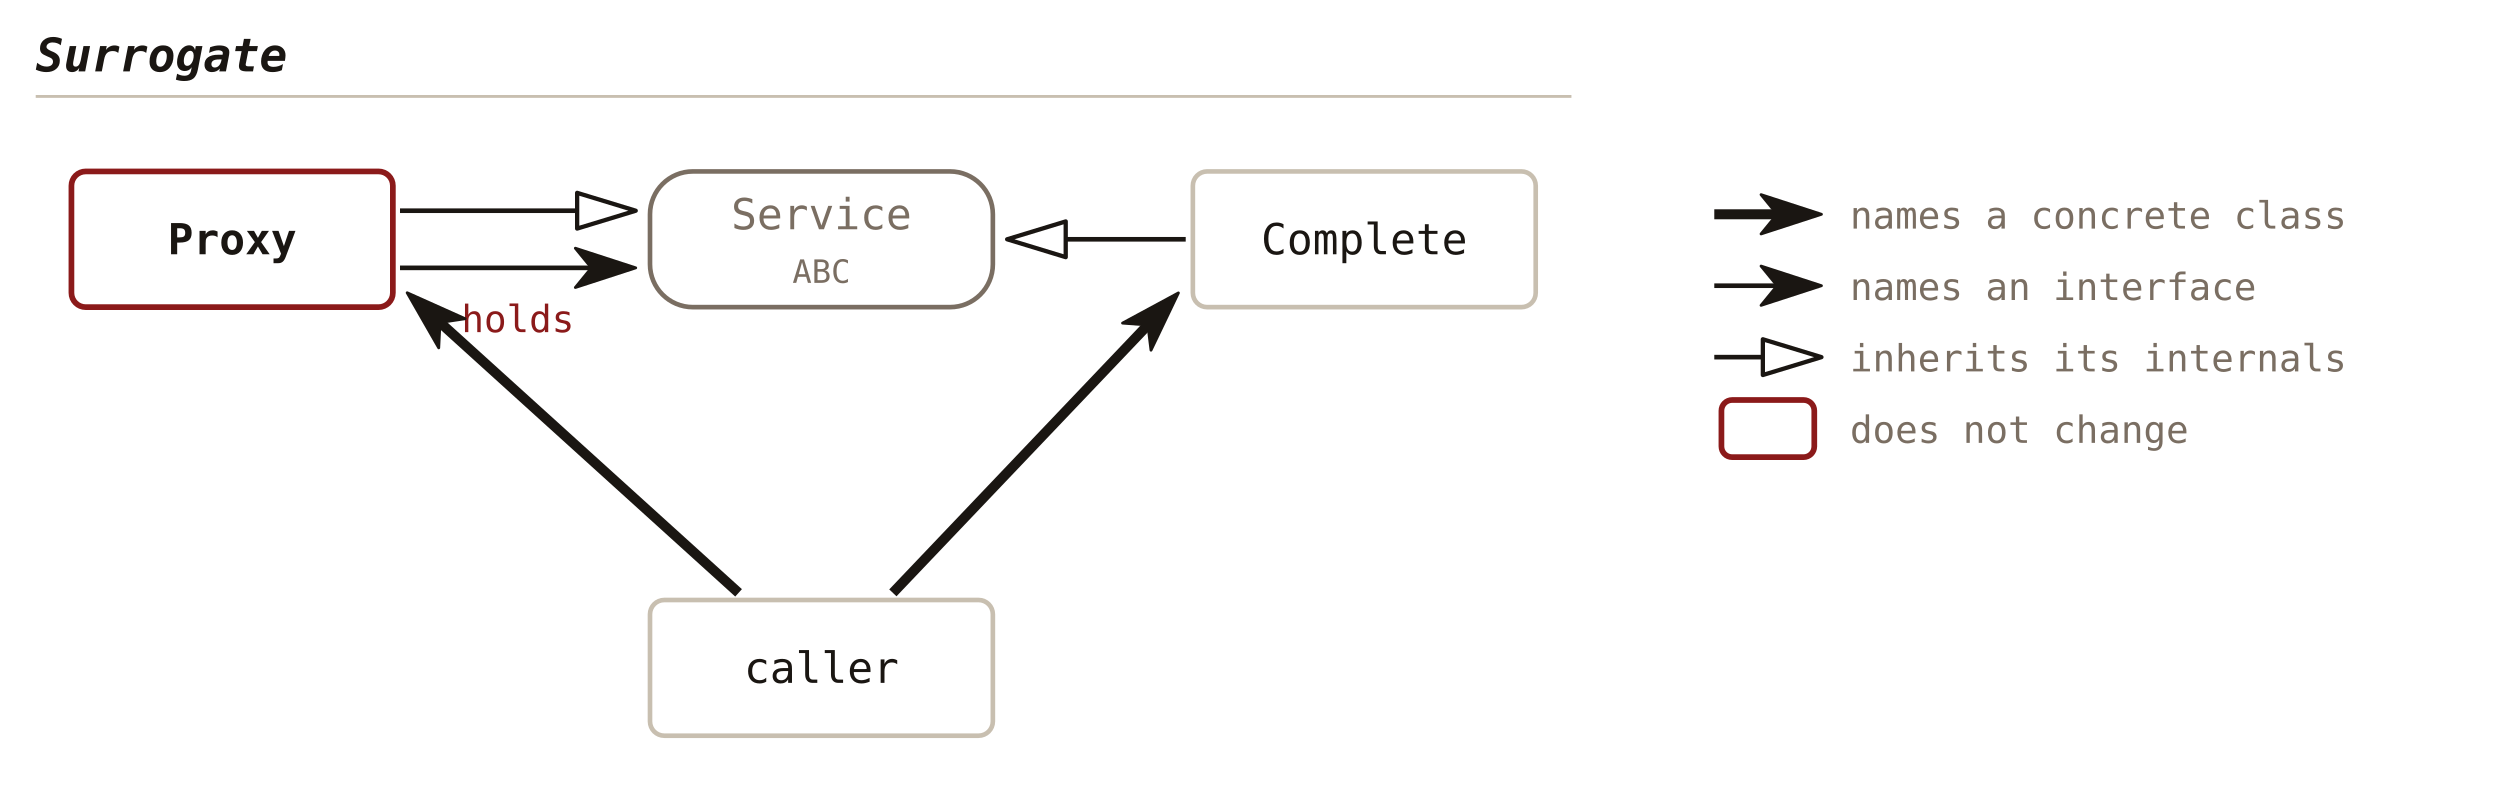
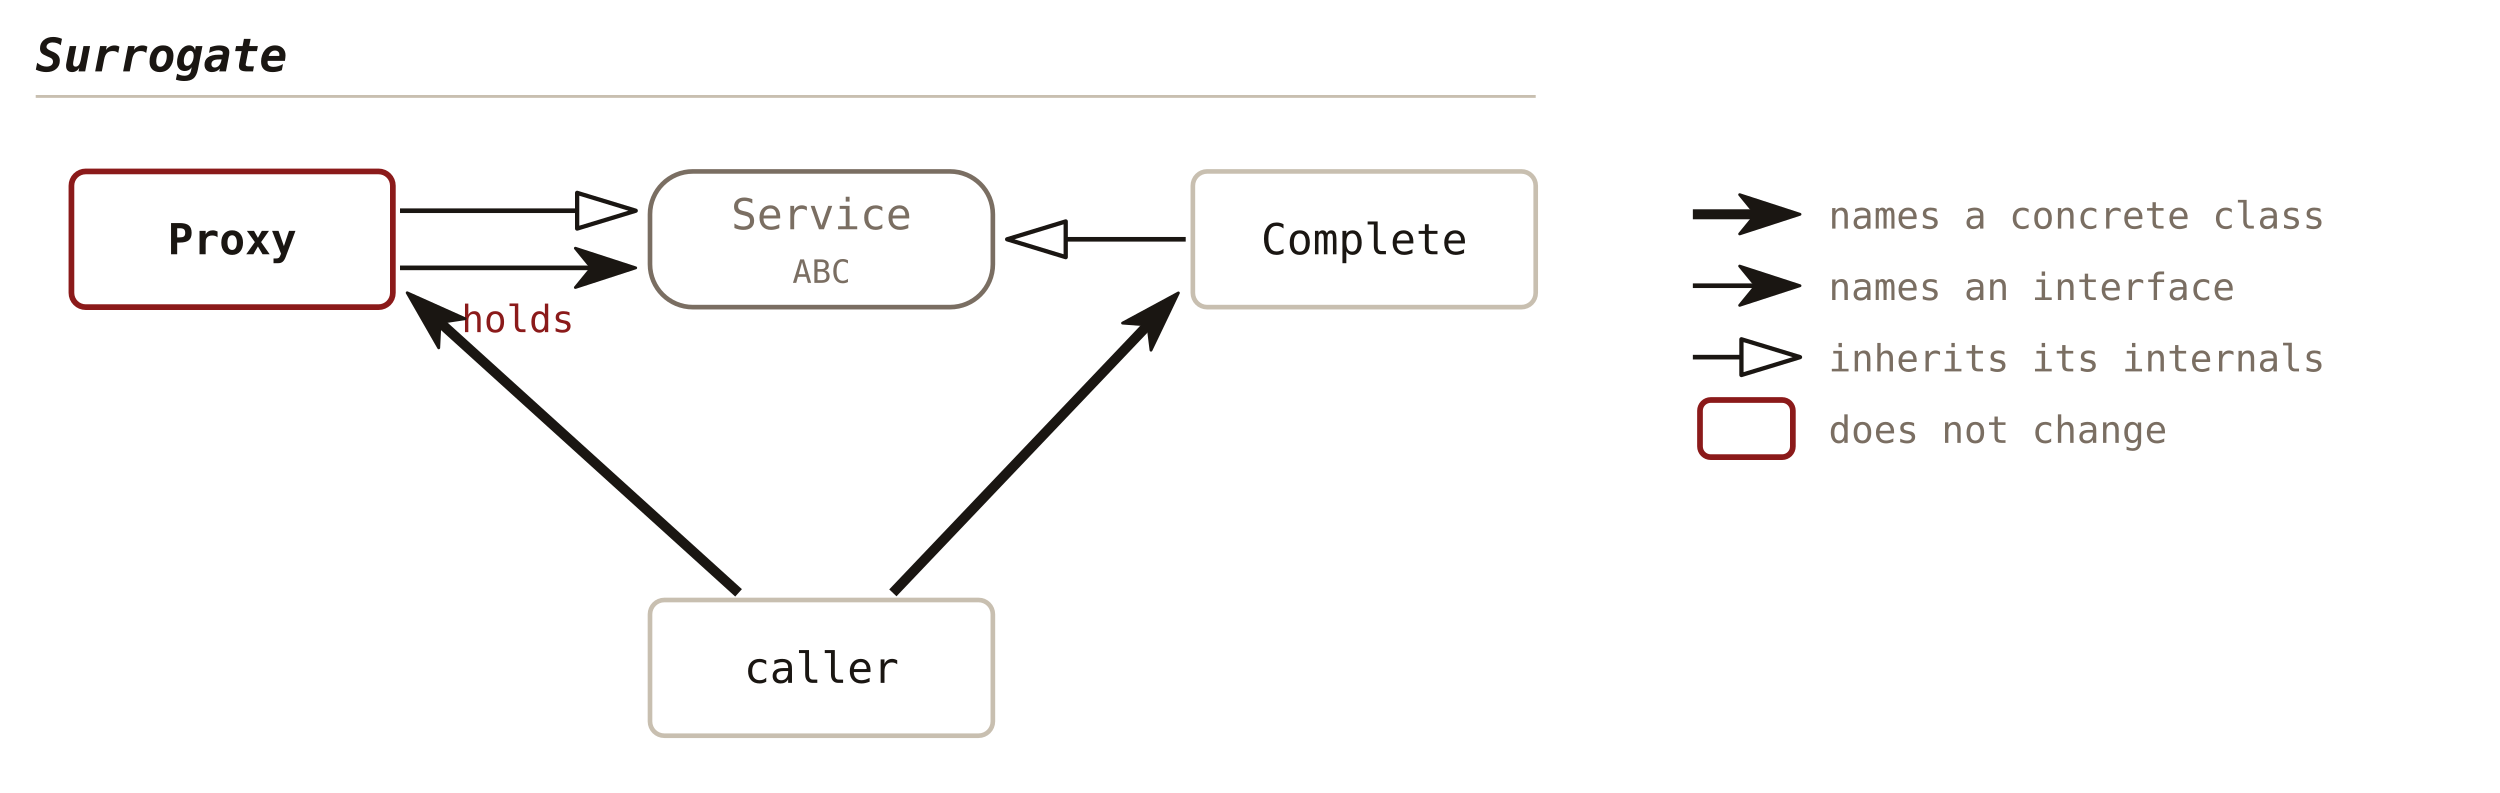
<svg xmlns="http://www.w3.org/2000/svg" viewBox="0 0 700 222" font-family="'JetBrains Mono', Consolas, monospace">
  <defs>
    <marker id="c26-solid" viewBox="0 0 18 12" refX="5" refY="6" markerWidth="18" markerHeight="12" orient="auto" markerUnits="userSpaceOnUse">
      <path d="M0.5,0.5 L17.4,6 L0.5,11.5 L5,6 Z" fill="#1a1612" stroke="#1a1612" stroke-width="0.8" stroke-linejoin="round" />
    </marker>
    <marker id="c26-hollow" viewBox="0 0 18 12" refX="1" refY="6" markerWidth="18" markerHeight="12" orient="auto" markerUnits="userSpaceOnUse">
      <path d="M1,1 L17.4,6 L1,11 Z" fill="none" stroke="#1a1612" stroke-width="1.2" stroke-linejoin="round" />
    </marker>
    <marker id="c26-hollow-muted" viewBox="0 0 18 12" refX="1" refY="6" markerWidth="18" markerHeight="12" orient="auto" markerUnits="userSpaceOnUse">
      <path d="M1,1 L17.4,6 L1,11 Z" fill="none" stroke="#7a6e62" stroke-width="1.2" stroke-linejoin="round" />
    </marker>
  </defs>
  <text x="10" y="20" font-size="13" font-weight="bold" font-style="italic" fill="#1a1612" text-anchor="start">Surrogate</text>
-   <line x1="10" y1="27" x2="440" y2="27" stroke="#c8bfb0" stroke-width="0.8" />
+   <line x1="10" y1="27" x2="430" y2="27" stroke="#c8bfb0" stroke-width="0.8" />
  <rect x="20" y="48" width="90" height="38" fill="none" stroke="#8b1a1a" stroke-width="1.6" rx="4" />
  <text x="65.0" y="71.2" font-size="12" font-weight="bold" fill="#1a1612" text-anchor="middle">Proxy</text>
  <rect x="182" y="48" width="96" height="38" fill="none" stroke="#7a6e62" stroke-width="1.3" rx="12" />
  <text x="230.0" y="64.2" font-size="12" fill="#7a6e62" text-anchor="middle">Service</text>
  <text x="230.0" y="79.2" font-size="9" fill="#7a6e62" text-anchor="middle">ABC</text>
  <rect x="334" y="48" width="96" height="38" fill="none" stroke="#c8bfb0" stroke-width="1.3" rx="4" />
  <text x="382.0" y="71.2" font-size="12" fill="#1a1612" text-anchor="middle">Complete</text>
  <rect x="182" y="168" width="96" height="38" fill="none" stroke="#c8bfb0" stroke-width="1.3" rx="4" />
  <text x="230.0" y="191.2" font-size="12" fill="#1a1612" text-anchor="middle">caller</text>
  <line x1="112.0" y1="59.0" x2="161.6" y2="59.0" stroke="#1a1612" stroke-width="1.3" marker-end="url(#c26-hollow)" />
  <line x1="112.0" y1="75.0" x2="165.6" y2="75.0" stroke="#1a1612" stroke-width="1.3" marker-end="url(#c26-solid)" />
  <text x="145.0" y="93.0" font-size="10.5" fill="#8b1a1a" text-anchor="middle">holds</text>
  <line x1="332.0" y1="67.0" x2="298.4" y2="67.0" stroke="#1a1612" stroke-width="1.3" marker-end="url(#c26-hollow)" />
  <line x1="206.8" y1="166.0" x2="123.2" y2="90.3" stroke="#1a1612" stroke-width="2.8" marker-end="url(#c26-solid)" />
  <line x1="250.0" y1="166.0" x2="321.4" y2="91.0" stroke="#1a1612" stroke-width="2.8" marker-end="url(#c26-solid)" />
-   <line class="legend" x1="480" y1="60" x2="497.6" y2="60" stroke="#1a1612" stroke-width="2.8" marker-end="url(#c26-solid)" />
-   <text x="518" y="64" font-size="10.5" fill="#7a6e62" text-anchor="start">names a concrete class</text>
-   <line class="legend" x1="480" y1="80" x2="497.6" y2="80" stroke="#1a1612" stroke-width="1.3" marker-end="url(#c26-solid)" />
-   <text x="518" y="84" font-size="10.5" fill="#7a6e62" text-anchor="start">names an interface</text>
-   <line class="legend" x1="480" y1="100" x2="493.6" y2="100" stroke="#1a1612" stroke-width="1.3" marker-end="url(#c26-hollow)" />
-   <text x="518" y="104" font-size="10.5" fill="#7a6e62" text-anchor="start">inherits its internals</text>
-   <rect x="482" y="112" width="26" height="16" fill="none" stroke="#8b1a1a" stroke-width="1.6" rx="3" />
-   <text x="518" y="124" font-size="10.5" fill="#7a6e62" text-anchor="start">does not change</text>
+   <line class="legend" x1="474" y1="60" x2="491.6" y2="60" stroke="#1a1612" stroke-width="2.8" marker-end="url(#c26-solid)" />
+   <text x="512" y="64" font-size="10.5" fill="#7a6e62" text-anchor="start">names a concrete class</text>
+   <line class="legend" x1="474" y1="80" x2="491.6" y2="80" stroke="#1a1612" stroke-width="1.3" marker-end="url(#c26-solid)" />
+   <text x="512" y="84" font-size="10.5" fill="#7a6e62" text-anchor="start">names an interface</text>
+   <line class="legend" x1="474" y1="100" x2="487.6" y2="100" stroke="#1a1612" stroke-width="1.3" marker-end="url(#c26-hollow)" />
+   <text x="512" y="104" font-size="10.5" fill="#7a6e62" text-anchor="start">inherits its internals</text>
+   <rect x="476" y="112" width="26" height="16" fill="none" stroke="#8b1a1a" stroke-width="1.6" rx="3" />
+   <text x="512" y="124" font-size="10.5" fill="#7a6e62" text-anchor="start">does not change</text>
</svg>
